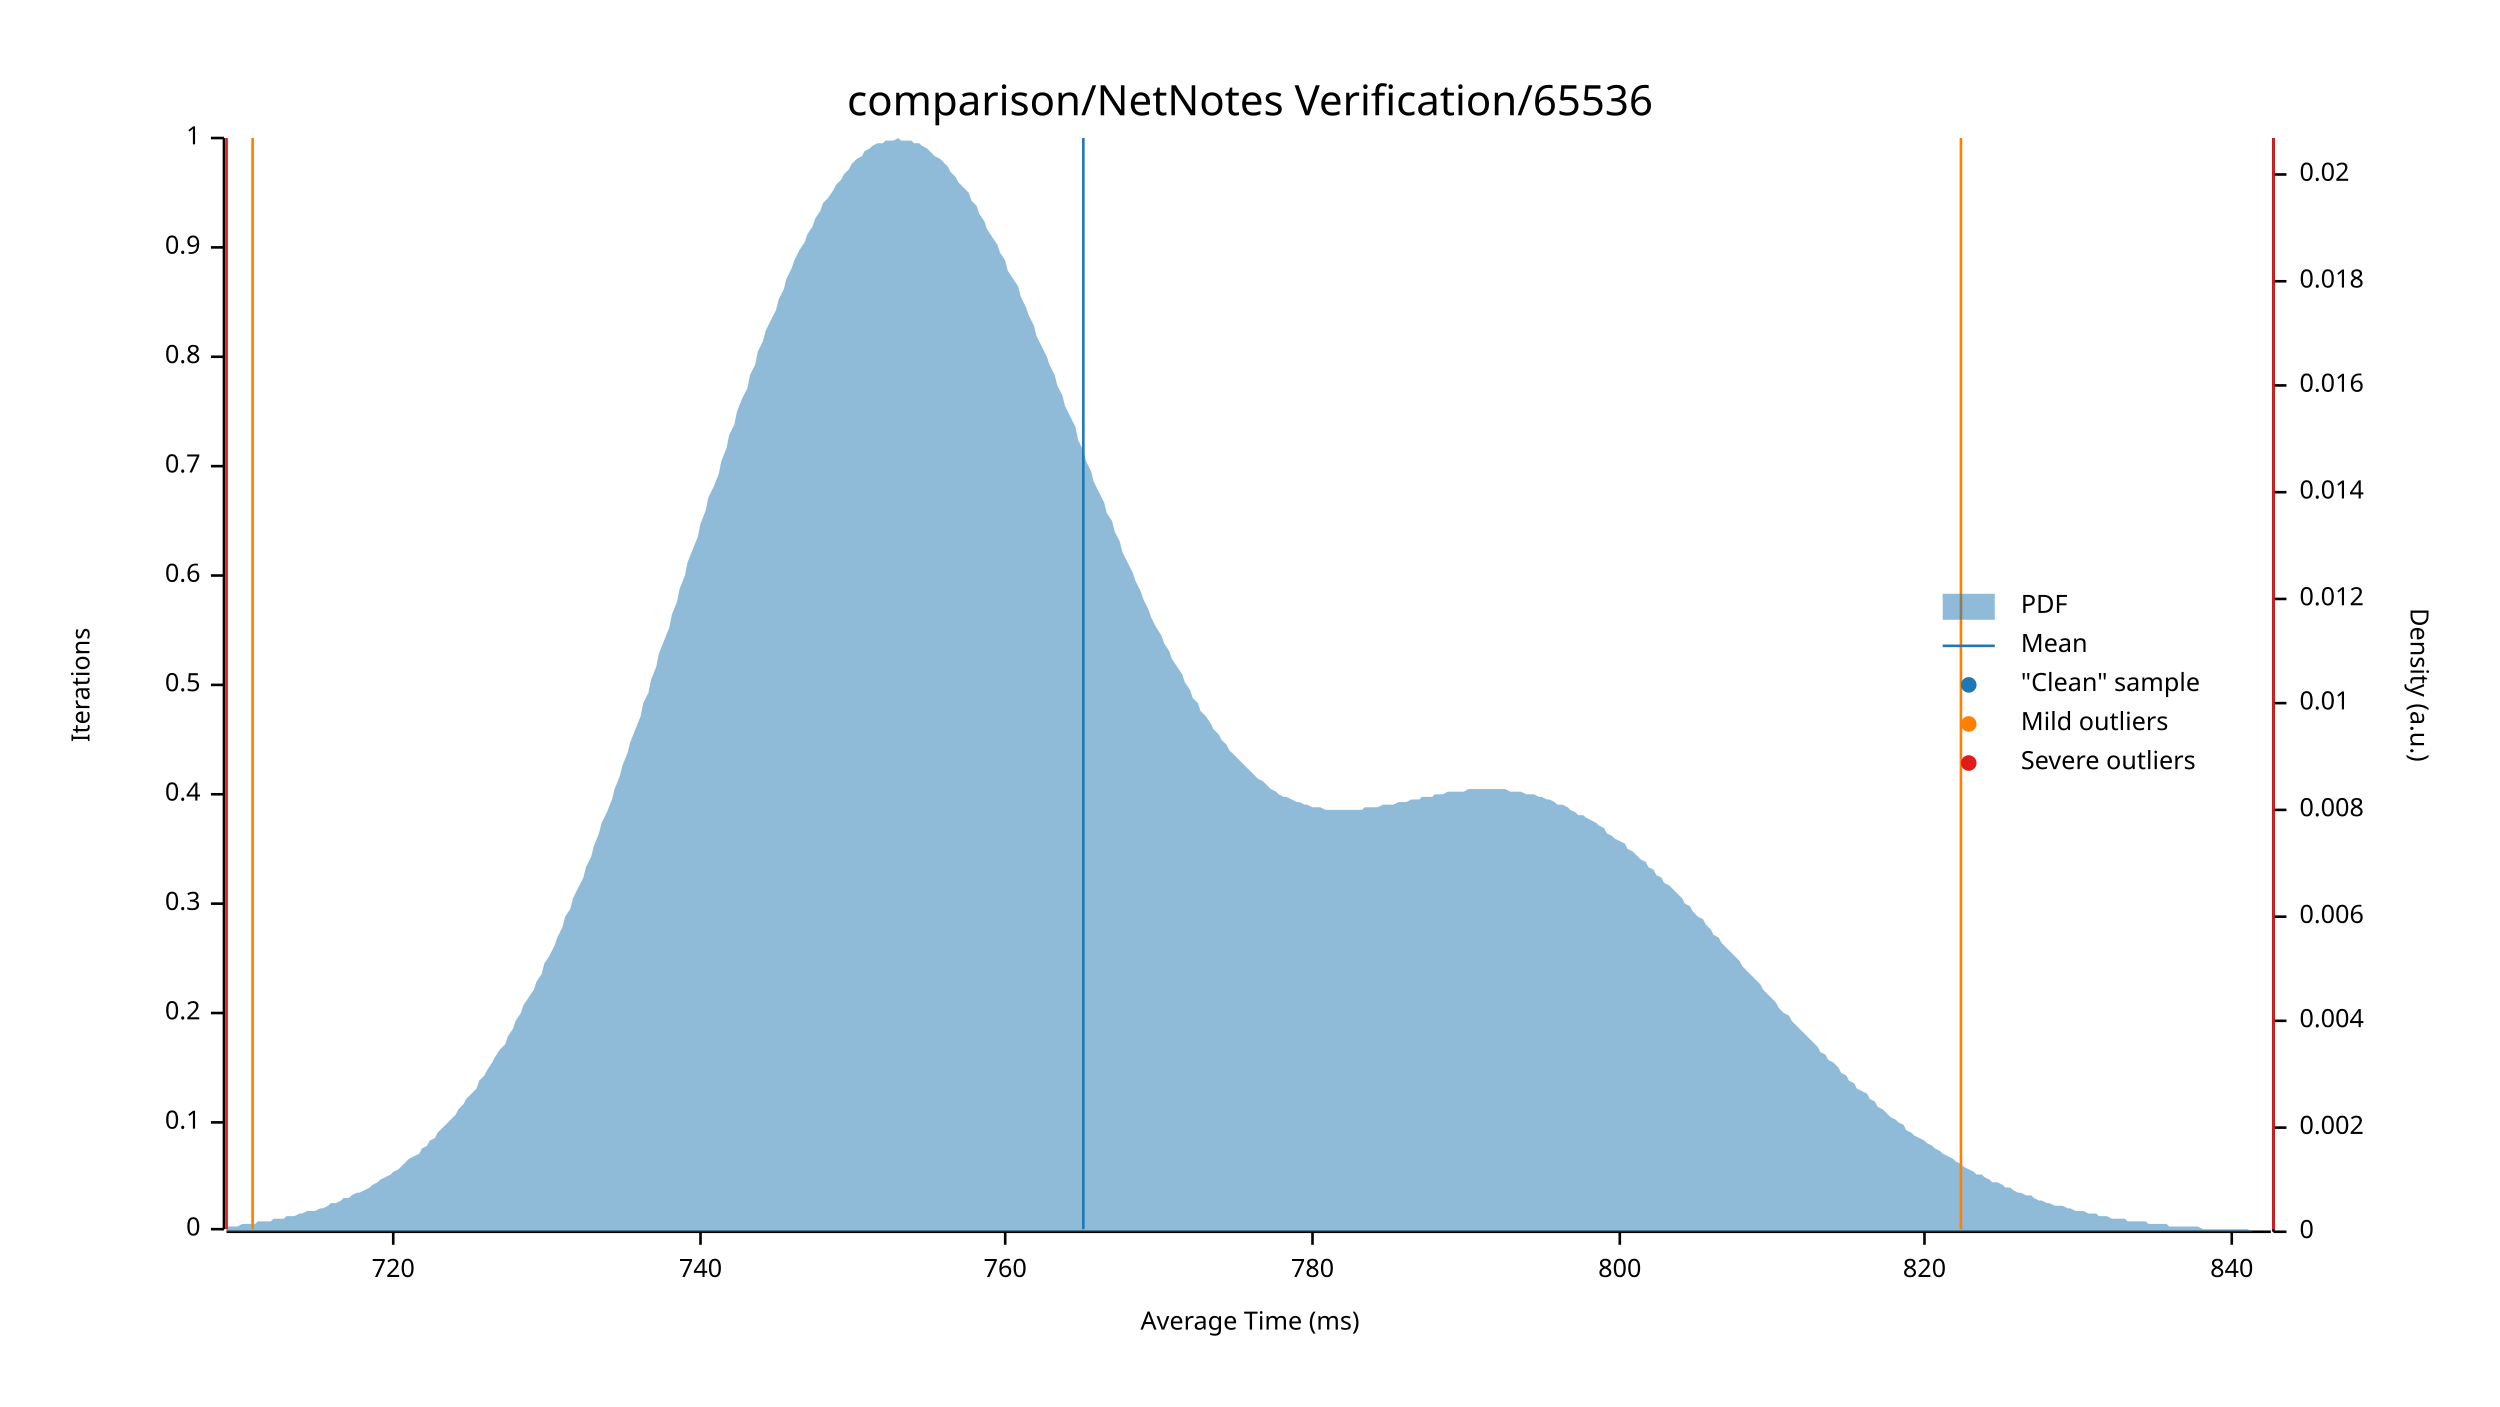
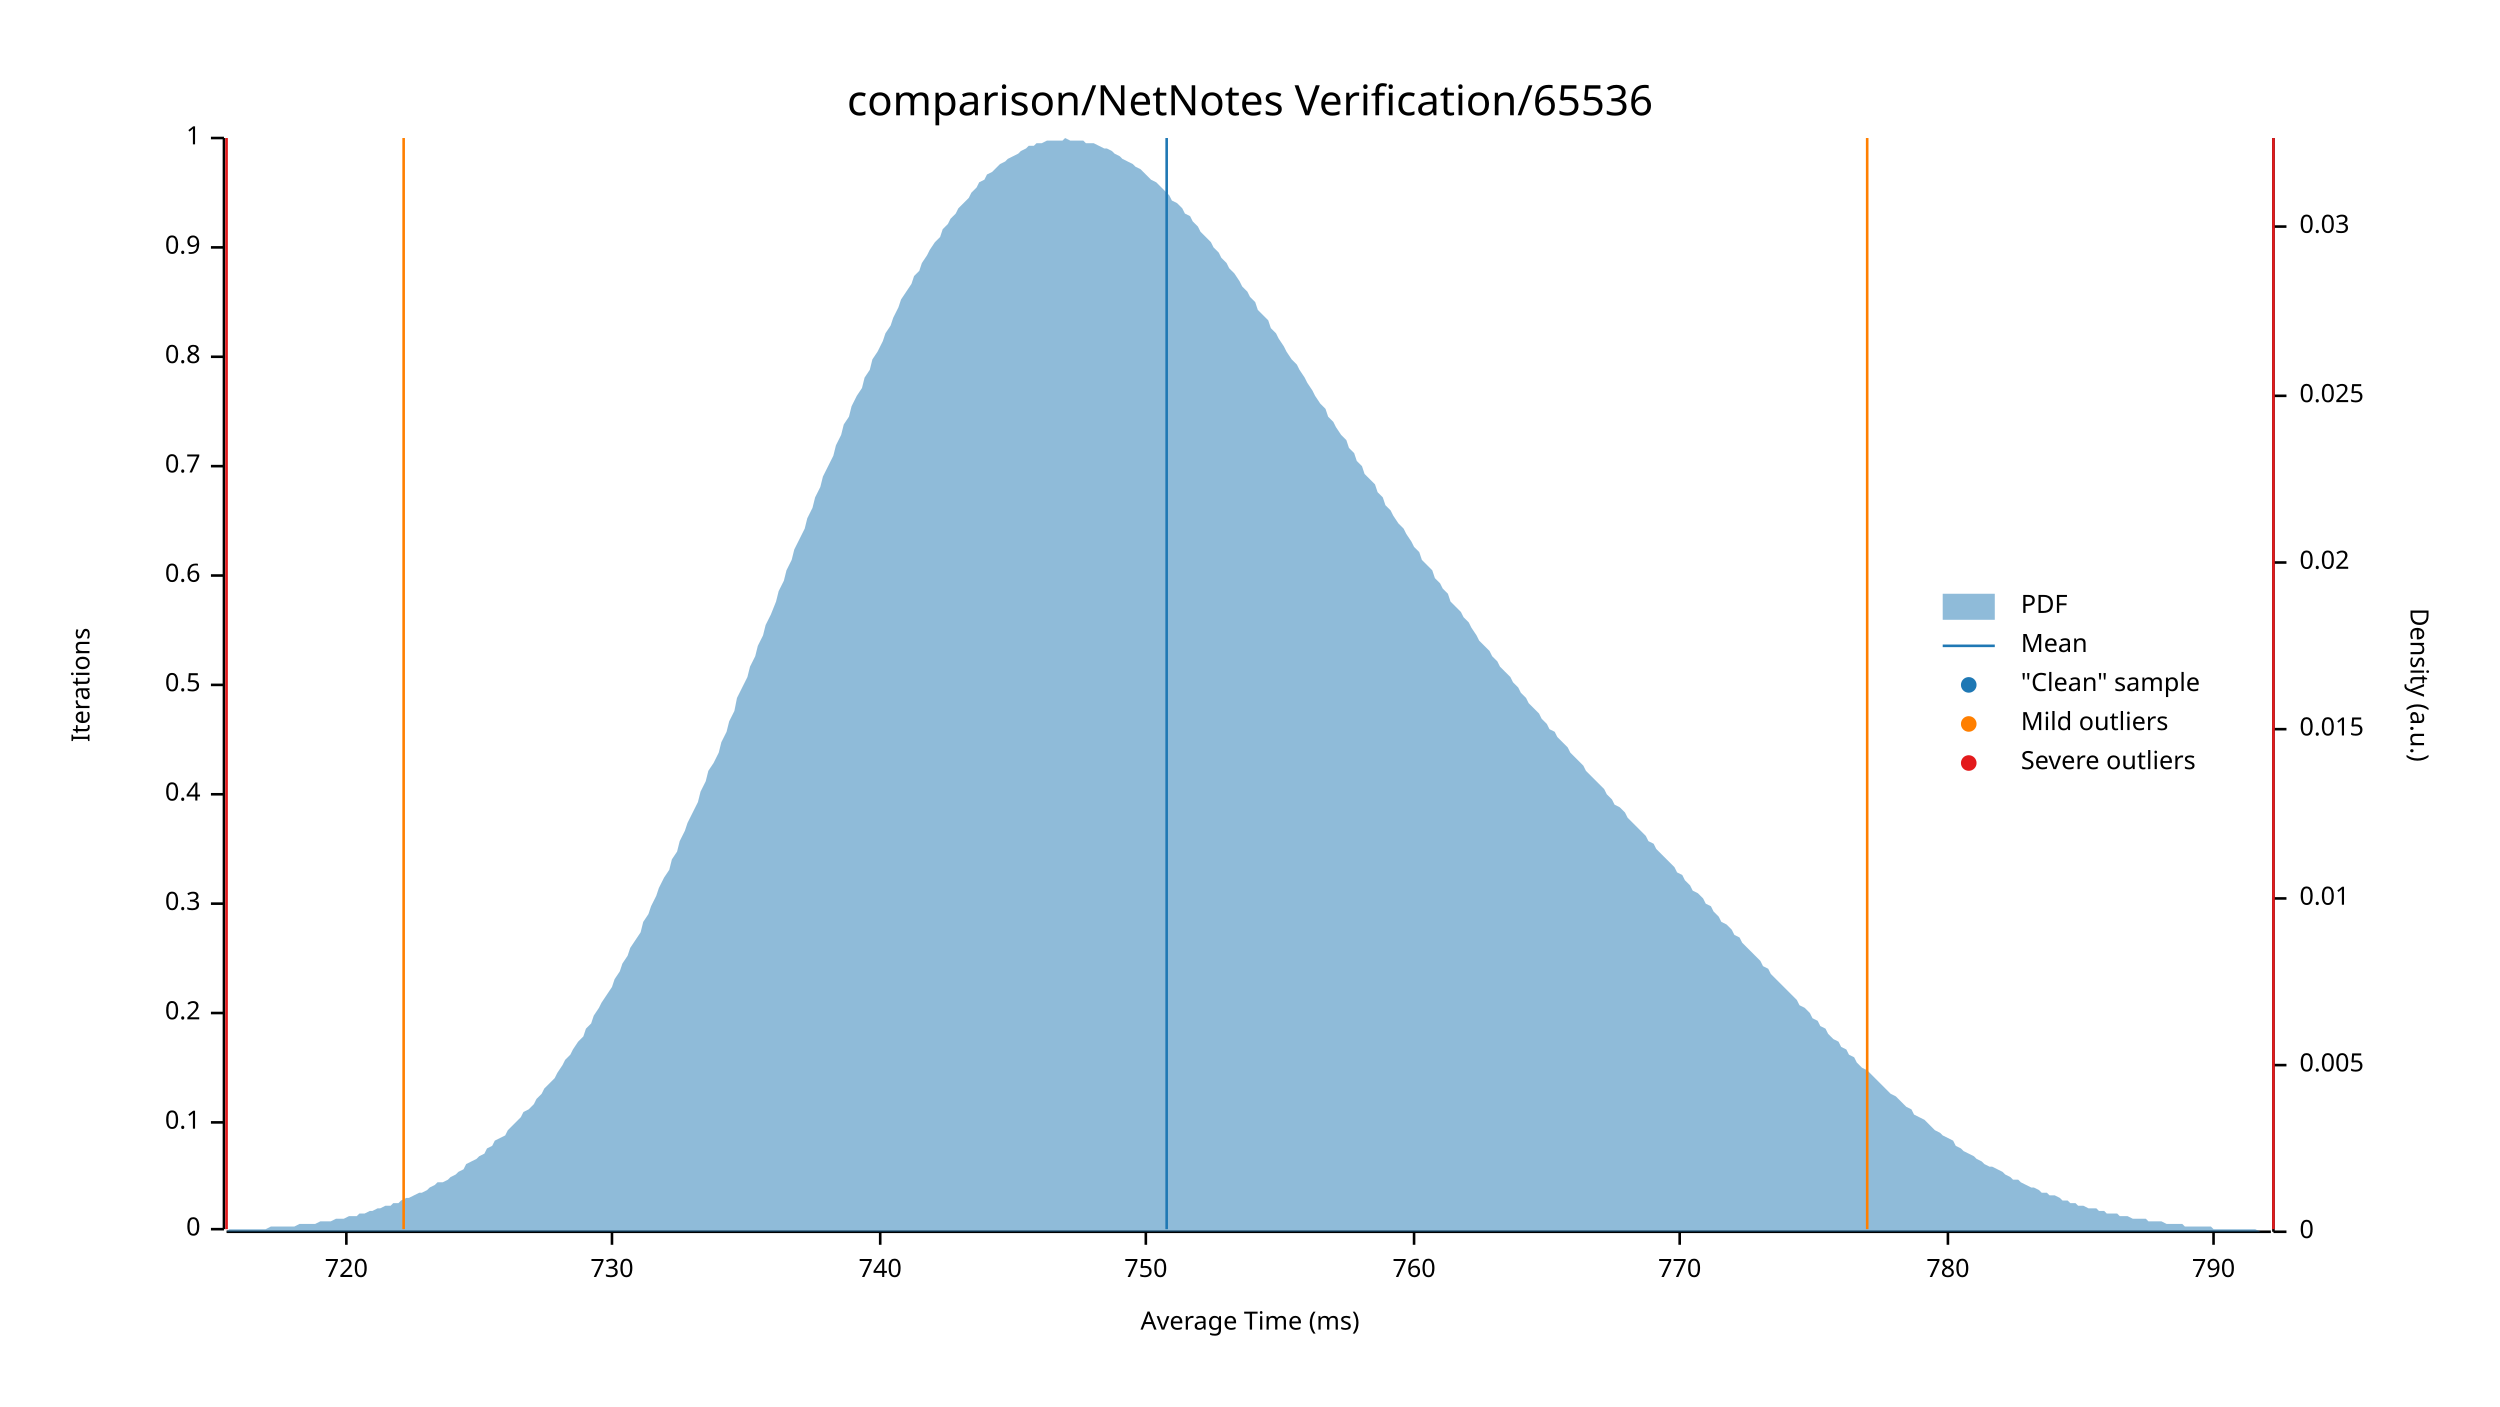
<svg xmlns="http://www.w3.org/2000/svg" width="960" height="540" viewBox="0 0 960 540">
  <text x="480" y="32" dy="0.76em" text-anchor="middle" font-family="sans-serif" font-size="16.129" opacity="1" fill="#000000">
comparison/NetNotes Verification/65536
</text>
  <text x="27" y="263" dy="0.76em" text-anchor="middle" font-family="sans-serif" font-size="9.677" opacity="1" fill="#000000" transform="rotate(270, 27, 263)">
Iterations
</text>
  <text x="480" y="513" dy="-0.5ex" text-anchor="middle" font-family="sans-serif" font-size="9.677" opacity="1" fill="#000000">
Average Time (ms)
</text>
  <polyline fill="none" opacity="1" stroke="#000000" stroke-width="1" points="86,53 86,472 " />
  <text x="77" y="472" dy="0.5ex" text-anchor="end" font-family="sans-serif" font-size="9.677" opacity="1" fill="#000000">
0
</text>
  <polyline fill="none" opacity="1" stroke="#000000" stroke-width="1" points="81,472 86,472 " />
  <text x="77" y="431" dy="0.5ex" text-anchor="end" font-family="sans-serif" font-size="9.677" opacity="1" fill="#000000">
0.1
</text>
  <polyline fill="none" opacity="1" stroke="#000000" stroke-width="1" points="81,431 86,431 " />
  <text x="77" y="389" dy="0.5ex" text-anchor="end" font-family="sans-serif" font-size="9.677" opacity="1" fill="#000000">
0.2
</text>
  <polyline fill="none" opacity="1" stroke="#000000" stroke-width="1" points="81,389 86,389 " />
  <text x="77" y="347" dy="0.5ex" text-anchor="end" font-family="sans-serif" font-size="9.677" opacity="1" fill="#000000">
0.3
</text>
  <polyline fill="none" opacity="1" stroke="#000000" stroke-width="1" points="81,347 86,347 " />
  <text x="77" y="305" dy="0.5ex" text-anchor="end" font-family="sans-serif" font-size="9.677" opacity="1" fill="#000000">
0.4
</text>
  <polyline fill="none" opacity="1" stroke="#000000" stroke-width="1" points="81,305 86,305 " />
  <text x="77" y="263" dy="0.5ex" text-anchor="end" font-family="sans-serif" font-size="9.677" opacity="1" fill="#000000">
0.5
</text>
  <polyline fill="none" opacity="1" stroke="#000000" stroke-width="1" points="81,263 86,263 " />
  <text x="77" y="221" dy="0.5ex" text-anchor="end" font-family="sans-serif" font-size="9.677" opacity="1" fill="#000000">
0.6
</text>
  <polyline fill="none" opacity="1" stroke="#000000" stroke-width="1" points="81,221 86,221 " />
  <text x="77" y="179" dy="0.5ex" text-anchor="end" font-family="sans-serif" font-size="9.677" opacity="1" fill="#000000">
0.7
</text>
  <polyline fill="none" opacity="1" stroke="#000000" stroke-width="1" points="81,179 86,179 " />
  <text x="77" y="137" dy="0.5ex" text-anchor="end" font-family="sans-serif" font-size="9.677" opacity="1" fill="#000000">
0.8
</text>
  <polyline fill="none" opacity="1" stroke="#000000" stroke-width="1" points="81,137 86,137 " />
  <text x="77" y="95" dy="0.5ex" text-anchor="end" font-family="sans-serif" font-size="9.677" opacity="1" fill="#000000">
0.9
</text>
  <polyline fill="none" opacity="1" stroke="#000000" stroke-width="1" points="81,95 86,95 " />
  <text x="77" y="53" dy="0.5ex" text-anchor="end" font-family="sans-serif" font-size="9.677" opacity="1" fill="#000000">
1
</text>
  <polyline fill="none" opacity="1" stroke="#000000" stroke-width="1" points="81,53 86,53 " />
  <polyline fill="none" opacity="1" stroke="#000000" stroke-width="1" points="87,473 872,473 " />
-   <text x="151" y="483" dy="0.76em" text-anchor="middle" font-family="sans-serif" font-size="9.677" opacity="1" fill="#000000">
+   <text x="133" y="483" dy="0.76em" text-anchor="middle" font-family="sans-serif" font-size="9.677" opacity="1" fill="#000000">
720
</text>
-   <polyline fill="none" opacity="1" stroke="#000000" stroke-width="1" points="151,473 151,478 " />
-   <text x="269" y="483" dy="0.76em" text-anchor="middle" font-family="sans-serif" font-size="9.677" opacity="1" fill="#000000">
+   <polyline fill="none" opacity="1" stroke="#000000" stroke-width="1" points="133,473 133,478 " />
+   <text x="235" y="483" dy="0.76em" text-anchor="middle" font-family="sans-serif" font-size="9.677" opacity="1" fill="#000000">
+ 730
+ </text>
+   <polyline fill="none" opacity="1" stroke="#000000" stroke-width="1" points="235,473 235,478 " />
+   <text x="338" y="483" dy="0.76em" text-anchor="middle" font-family="sans-serif" font-size="9.677" opacity="1" fill="#000000">
740
</text>
-   <polyline fill="none" opacity="1" stroke="#000000" stroke-width="1" points="269,473 269,478 " />
-   <text x="386" y="483" dy="0.76em" text-anchor="middle" font-family="sans-serif" font-size="9.677" opacity="1" fill="#000000">
+   <polyline fill="none" opacity="1" stroke="#000000" stroke-width="1" points="338,473 338,478 " />
+   <text x="440" y="483" dy="0.76em" text-anchor="middle" font-family="sans-serif" font-size="9.677" opacity="1" fill="#000000">
+ 750
+ </text>
+   <polyline fill="none" opacity="1" stroke="#000000" stroke-width="1" points="440,473 440,478 " />
+   <text x="543" y="483" dy="0.76em" text-anchor="middle" font-family="sans-serif" font-size="9.677" opacity="1" fill="#000000">
760
</text>
-   <polyline fill="none" opacity="1" stroke="#000000" stroke-width="1" points="386,473 386,478 " />
-   <text x="504" y="483" dy="0.76em" text-anchor="middle" font-family="sans-serif" font-size="9.677" opacity="1" fill="#000000">
+   <polyline fill="none" opacity="1" stroke="#000000" stroke-width="1" points="543,473 543,478 " />
+   <text x="645" y="483" dy="0.76em" text-anchor="middle" font-family="sans-serif" font-size="9.677" opacity="1" fill="#000000">
+ 770
+ </text>
+   <polyline fill="none" opacity="1" stroke="#000000" stroke-width="1" points="645,473 645,478 " />
+   <text x="748" y="483" dy="0.76em" text-anchor="middle" font-family="sans-serif" font-size="9.677" opacity="1" fill="#000000">
780
</text>
-   <polyline fill="none" opacity="1" stroke="#000000" stroke-width="1" points="504,473 504,478 " />
-   <text x="622" y="483" dy="0.76em" text-anchor="middle" font-family="sans-serif" font-size="9.677" opacity="1" fill="#000000">
- 800
+   <polyline fill="none" opacity="1" stroke="#000000" stroke-width="1" points="748,473 748,478 " />
+   <text x="850" y="483" dy="0.76em" text-anchor="middle" font-family="sans-serif" font-size="9.677" opacity="1" fill="#000000">
+ 790
</text>
-   <polyline fill="none" opacity="1" stroke="#000000" stroke-width="1" points="622,473 622,478 " />
-   <text x="739" y="483" dy="0.76em" text-anchor="middle" font-family="sans-serif" font-size="9.677" opacity="1" fill="#000000">
- 820
- </text>
-   <polyline fill="none" opacity="1" stroke="#000000" stroke-width="1" points="739,473 739,478 " />
-   <text x="857" y="483" dy="0.76em" text-anchor="middle" font-family="sans-serif" font-size="9.677" opacity="1" fill="#000000">
- 840
- </text>
-   <polyline fill="none" opacity="1" stroke="#000000" stroke-width="1" points="857,473 857,478 " />
+   <polyline fill="none" opacity="1" stroke="#000000" stroke-width="1" points="850,473 850,478 " />
  <text x="933" y="263" dy="0.76em" text-anchor="middle" font-family="sans-serif" font-size="9.677" opacity="1" fill="#000000" transform="rotate(90, 933, 263)">
Density (a.u.)
</text>
  <polyline fill="none" opacity="1" stroke="#000000" stroke-width="1" points="873,53 873,473 " />
  <text x="883" y="473" dy="0.5ex" text-anchor="start" font-family="sans-serif" font-size="9.677" opacity="1" fill="#000000">
0
</text>
  <polyline fill="none" opacity="1" stroke="#000000" stroke-width="1" points="873,473 878,473 " />
-   <text x="883" y="433" dy="0.5ex" text-anchor="start" font-family="sans-serif" font-size="9.677" opacity="1" fill="#000000">
- 0.002
+   <text x="883" y="409" dy="0.5ex" text-anchor="start" font-family="sans-serif" font-size="9.677" opacity="1" fill="#000000">
+ 0.005
</text>
-   <polyline fill="none" opacity="1" stroke="#000000" stroke-width="1" points="873,433 878,433 " />
-   <text x="883" y="392" dy="0.5ex" text-anchor="start" font-family="sans-serif" font-size="9.677" opacity="1" fill="#000000">
- 0.004
- </text>
-   <polyline fill="none" opacity="1" stroke="#000000" stroke-width="1" points="873,392 878,392 " />
-   <text x="883" y="352" dy="0.5ex" text-anchor="start" font-family="sans-serif" font-size="9.677" opacity="1" fill="#000000">
- 0.006
- </text>
-   <polyline fill="none" opacity="1" stroke="#000000" stroke-width="1" points="873,352 878,352 " />
-   <text x="883" y="311" dy="0.5ex" text-anchor="start" font-family="sans-serif" font-size="9.677" opacity="1" fill="#000000">
- 0.008
- </text>
-   <polyline fill="none" opacity="1" stroke="#000000" stroke-width="1" points="873,311 878,311 " />
-   <text x="883" y="270" dy="0.5ex" text-anchor="start" font-family="sans-serif" font-size="9.677" opacity="1" fill="#000000">
+   <polyline fill="none" opacity="1" stroke="#000000" stroke-width="1" points="873,409 878,409 " />
+   <text x="883" y="345" dy="0.5ex" text-anchor="start" font-family="sans-serif" font-size="9.677" opacity="1" fill="#000000">
0.01
</text>
-   <polyline fill="none" opacity="1" stroke="#000000" stroke-width="1" points="873,270 878,270 " />
-   <text x="883" y="230" dy="0.5ex" text-anchor="start" font-family="sans-serif" font-size="9.677" opacity="1" fill="#000000">
- 0.012
+   <polyline fill="none" opacity="1" stroke="#000000" stroke-width="1" points="873,345 878,345 " />
+   <text x="883" y="280" dy="0.5ex" text-anchor="start" font-family="sans-serif" font-size="9.677" opacity="1" fill="#000000">
+ 0.015
</text>
-   <polyline fill="none" opacity="1" stroke="#000000" stroke-width="1" points="873,230 878,230 " />
-   <text x="883" y="189" dy="0.5ex" text-anchor="start" font-family="sans-serif" font-size="9.677" opacity="1" fill="#000000">
- 0.014
- </text>
-   <polyline fill="none" opacity="1" stroke="#000000" stroke-width="1" points="873,189 878,189 " />
-   <text x="883" y="148" dy="0.5ex" text-anchor="start" font-family="sans-serif" font-size="9.677" opacity="1" fill="#000000">
- 0.016
- </text>
-   <polyline fill="none" opacity="1" stroke="#000000" stroke-width="1" points="873,148 878,148 " />
-   <text x="883" y="108" dy="0.5ex" text-anchor="start" font-family="sans-serif" font-size="9.677" opacity="1" fill="#000000">
- 0.018
- </text>
-   <polyline fill="none" opacity="1" stroke="#000000" stroke-width="1" points="873,108 878,108 " />
-   <text x="883" y="67" dy="0.5ex" text-anchor="start" font-family="sans-serif" font-size="9.677" opacity="1" fill="#000000">
+   <polyline fill="none" opacity="1" stroke="#000000" stroke-width="1" points="873,280 878,280 " />
+   <text x="883" y="216" dy="0.5ex" text-anchor="start" font-family="sans-serif" font-size="9.677" opacity="1" fill="#000000">
0.02
</text>
-   <polyline fill="none" opacity="1" stroke="#000000" stroke-width="1" points="873,67 878,67 " />
-   <polygon opacity="0.5" fill="#1F78B4" points="87,471 88,471 90,471 91,471 93,470 94,470 96,470 98,470 99,469 101,469 102,469 104,469 105,468 107,468 109,468 110,467 112,467 113,467 115,466 116,466 118,465 120,465 121,465 123,464 124,464 126,463 127,462 129,462 131,461 132,460 134,460 135,459 137,458 138,458 140,457 142,456 143,455 145,454 146,453 148,452 150,451 151,450 153,449 154,448 156,446 157,445 159,444 161,443 162,441 164,440 165,438 167,437 168,435 170,433 172,431 173,430 175,428 176,426 178,424 179,422 181,420 183,418 184,415 186,413 187,411 189,408 190,406 192,403 194,401 195,398 197,395 198,392 200,389 201,386 203,383 205,380 206,377 208,374 209,370 211,367 213,363 214,360 216,356 217,352 219,349 220,345 222,341 224,337 225,333 227,329 228,325 230,320 231,316 233,312 235,307 236,303 238,298 239,294 241,289 242,285 244,280 246,275 247,270 249,266 250,261 252,256 253,251 255,246 257,241 258,236 260,231 261,226 263,221 264,216 266,211 268,206 269,201 271,196 272,191 274,187 276,182 277,177 279,172 280,167 282,163 283,158 285,153 287,149 288,144 290,140 291,135 293,131 294,127 296,123 298,119 299,115 301,111 302,107 304,103 305,100 307,96 309,93 310,90 312,87 313,84 315,81 316,78 318,76 320,73 321,71 323,69 324,67 326,65 327,63 329,61 331,60 332,58 334,57 335,56 337,55 339,55 340,54 342,54 343,54 345,53 346,54 348,54 350,54 351,55 353,55 354,56 356,57 357,58 359,60 361,61 362,62 364,64 365,66 367,68 368,70 370,72 372,74 373,77 375,79 376,82 378,85 379,88 381,91 383,94 384,97 386,100 387,104 389,107 391,110 392,114 394,118 395,121 397,125 398,129 400,133 402,137 403,140 405,144 406,148 408,152 409,156 411,160 413,164 414,169 416,173 417,177 419,181 420,185 422,189 424,193 425,197 427,200 428,204 430,208 431,212 433,216 435,220 436,223 438,227 439,230 441,234 442,237 444,241 446,244 447,247 449,250 450,253 452,256 454,259 455,262 457,265 458,268 460,270 461,273 463,275 465,278 466,280 468,282 469,284 471,286 472,288 474,290 476,292 477,293 479,295 480,296 482,298 483,299 485,300 487,302 488,303 490,304 491,305 493,306 494,306 496,307 498,308 499,308 501,309 502,309 504,310 505,310 507,310 509,311 510,311 512,311 513,311 515,311 517,311 518,311 520,311 521,311 523,311 524,310 526,310 528,310 529,310 531,309 532,309 534,309 535,309 537,308 539,308 540,308 542,307 543,307 545,307 546,306 548,306 550,306 551,305 553,305 554,305 556,304 557,304 559,304 561,304 562,304 564,303 565,303 567,303 568,303 570,303 572,303 573,303 575,303 576,303 578,303 580,304 581,304 583,304 584,304 586,305 587,305 589,305 591,306 592,306 594,307 595,307 597,308 598,309 600,309 602,310 603,311 605,312 606,313 608,313 609,314 611,315 613,316 614,317 616,318 617,320 619,321 620,322 622,323 624,324 625,326 627,327 628,328 630,330 632,331 633,333 635,334 636,336 638,337 639,339 641,340 643,342 644,343 646,345 647,347 649,348 650,350 652,352 654,353 655,355 657,357 658,359 660,360 661,362 663,364 665,366 666,367 668,369 669,371 671,373 672,374 674,376 676,378 677,380 679,382 680,383 682,385 683,387 685,389 687,390 688,392 690,394 691,395 693,397 695,399 696,400 698,402 699,404 701,405 702,407 704,408 706,410 707,412 709,413 710,415 712,416 713,418 715,419 717,420 718,422 720,423 721,425 723,426 724,427 726,429 728,430 729,431 731,432 732,434 734,435 735,436 737,437 739,438 740,439 742,440 743,441 745,442 746,443 748,444 750,445 751,446 753,447 754,448 756,449 758,450 759,451 761,451 762,452 764,453 765,454 767,454 769,455 770,456 772,456 773,457 775,458 776,458 778,459 780,459 781,460 783,461 784,461 786,462 787,462 789,463 791,463 792,463 794,464 795,464 797,465 798,465 800,465 802,466 803,466 805,466 806,467 808,467 809,467 811,468 813,468 814,468 816,468 817,469 819,469 821,469 822,469 824,469 825,470 827,470 828,470 830,470 832,470 833,471 835,471 836,471 838,471 839,471 841,471 843,471 844,471 846,472 847,472 849,472 850,472 852,472 854,472 855,472 857,472 858,472 860,472 861,472 863,472 865,473 866,473 868,473 869,473 871,473 873,473 873,473 87,473 " />
-   <polyline fill="none" opacity="1" stroke="#1F78B4" stroke-width="1" points="416,472 416,53 " />
-   <polyline fill="none" opacity="1" stroke="#FF7F00" stroke-width="1" points="97,472 97,53 " />
-   <polyline fill="none" opacity="1" stroke="#FF7F00" stroke-width="1" points="753,472 753,53 " />
+   <polyline fill="none" opacity="1" stroke="#000000" stroke-width="1" points="873,216 878,216 " />
+   <text x="883" y="152" dy="0.5ex" text-anchor="start" font-family="sans-serif" font-size="9.677" opacity="1" fill="#000000">
+ 0.025
+ </text>
+   <polyline fill="none" opacity="1" stroke="#000000" stroke-width="1" points="873,152 878,152 " />
+   <text x="883" y="87" dy="0.5ex" text-anchor="start" font-family="sans-serif" font-size="9.677" opacity="1" fill="#000000">
+ 0.03
+ </text>
+   <polyline fill="none" opacity="1" stroke="#000000" stroke-width="1" points="873,87 878,87 " />
+   <polygon opacity="0.5" fill="#1F78B4" points="87,473 88,472 90,472 91,472 93,472 94,472 96,472 98,472 99,472 101,472 102,472 104,471 105,471 107,471 109,471 110,471 112,471 113,471 115,470 116,470 118,470 120,470 121,470 123,469 124,469 126,469 127,469 129,468 131,468 132,468 134,467 135,467 137,467 138,466 140,466 142,465 143,465 145,464 146,464 148,463 150,463 151,462 153,462 154,461 156,460 157,460 159,459 161,458 162,458 164,457 165,456 167,455 168,454 170,454 172,453 173,452 175,451 176,450 178,449 179,447 181,446 183,445 184,444 186,443 187,441 189,440 190,438 192,437 194,436 195,434 197,432 198,431 200,429 201,427 203,426 205,424 206,422 208,420 209,418 211,416 213,414 214,412 216,409 217,407 219,405 220,403 222,400 224,398 225,395 227,393 228,390 230,387 231,385 233,382 235,379 236,376 238,373 239,370 241,367 242,364 244,361 246,358 247,354 249,351 250,348 252,344 253,341 255,337 257,334 258,330 260,327 261,323 263,319 264,316 266,312 268,308 269,304 271,300 272,296 274,293 276,289 277,285 279,281 280,277 282,273 283,268 285,264 287,260 288,256 290,252 291,248 293,244 294,240 296,236 298,231 299,227 301,223 302,219 304,215 305,211 307,207 309,203 310,199 312,195 313,191 315,187 316,183 318,179 320,175 321,171 323,167 324,163 326,160 327,156 329,152 331,149 332,145 334,142 335,138 337,135 339,131 340,128 342,125 343,122 345,118 346,115 348,112 350,109 351,106 353,104 354,101 356,98 357,96 359,93 361,91 362,88 364,86 365,84 367,82 368,80 370,78 372,76 373,74 375,72 376,70 378,69 379,67 381,66 383,64 384,63 386,62 387,61 389,60 391,59 392,58 394,57 395,56 397,56 398,55 400,55 402,54 403,54 405,54 406,54 408,54 409,53 411,54 413,54 414,54 416,54 417,55 419,55 420,55 422,56 424,57 425,57 427,58 428,59 430,60 431,61 433,62 435,63 436,64 438,65 439,66 441,68 442,69 444,70 446,72 447,73 449,75 450,77 452,78 454,80 455,82 457,83 458,85 460,87 461,89 463,91 465,93 466,95 468,97 469,99 471,101 472,103 474,105 476,108 477,110 479,112 480,114 482,116 483,119 485,121 487,123 488,126 490,128 491,130 493,133 494,135 496,138 498,140 499,142 501,145 502,147 504,150 505,152 507,155 509,157 510,160 512,162 513,164 515,167 517,169 518,172 520,174 521,177 523,179 524,182 526,184 528,186 529,189 531,191 532,194 534,196 535,198 537,201 539,203 540,205 542,208 543,210 545,212 546,215 548,217 550,219 551,222 553,224 554,226 556,228 557,231 559,233 561,235 562,237 564,239 565,241 567,244 568,246 570,248 572,250 573,252 575,254 576,256 578,258 580,260 581,262 583,264 584,266 586,268 587,270 589,272 591,274 592,276 594,278 595,280 597,281 598,283 600,285 602,287 603,289 605,291 606,292 608,294 609,296 611,298 613,300 614,301 616,303 617,305 619,307 620,309 622,310 624,312 625,314 627,316 628,317 630,319 632,321 633,323 635,324 636,326 638,328 639,329 641,331 643,333 644,335 646,336 647,338 649,340 650,342 652,343 654,345 655,347 657,348 658,350 660,352 661,354 663,355 665,357 666,359 668,360 669,362 671,364 672,365 674,367 676,369 677,371 679,372 680,374 682,376 683,377 685,379 687,381 688,382 690,384 691,386 693,387 695,389 696,391 698,392 699,394 701,395 702,397 704,399 706,400 707,402 709,403 710,405 712,406 713,408 715,410 717,411 718,412 720,414 721,415 723,417 724,418 726,420 728,421 729,422 731,424 732,425 734,426 735,428 737,429 739,430 740,431 742,433 743,434 745,435 746,436 748,437 750,438 751,440 753,441 754,442 756,443 758,444 759,445 761,446 762,447 764,448 765,448 767,449 769,450 770,451 772,452 773,453 775,453 776,454 778,455 780,456 781,456 783,457 784,458 786,458 787,459 789,459 791,460 792,461 794,461 795,462 797,462 798,463 800,463 802,464 803,464 805,464 806,465 808,465 809,466 811,466 813,466 814,467 816,467 817,467 819,468 821,468 822,468 824,468 825,469 827,469 828,469 830,469 832,470 833,470 835,470 836,470 838,470 839,471 841,471 843,471 844,471 846,471 847,471 849,471 850,472 852,472 854,472 855,472 857,472 858,472 860,472 861,472 863,472 865,472 866,472 868,473 869,473 871,473 873,473 873,473 87,473 " />
+   <polyline fill="none" opacity="1" stroke="#1F78B4" stroke-width="1" points="448,472 448,53 " />
+   <polyline fill="none" opacity="1" stroke="#FF7F00" stroke-width="1" points="155,472 155,53 " />
+   <polyline fill="none" opacity="1" stroke="#FF7F00" stroke-width="1" points="717,472 717,53 " />
  <polyline fill="none" opacity="1" stroke="#E31A1C" stroke-width="1" points="87,472 87,53 " />
  <polyline fill="none" opacity="1" stroke="#E31A1C" stroke-width="1" points="873,472 873,53 " />
  <text x="776" y="228" dy="0.76em" text-anchor="start" font-family="sans-serif" font-size="9.677" opacity="1" fill="#000000">
PDF
</text>
  <text x="776" y="243" dy="0.76em" text-anchor="start" font-family="sans-serif" font-size="9.677" opacity="1" fill="#000000">
Mean
</text>
  <text x="776" y="258" dy="0.76em" text-anchor="start" font-family="sans-serif" font-size="9.677" opacity="1" fill="#000000">
"Clean" sample
</text>
  <text x="776" y="273" dy="0.76em" text-anchor="start" font-family="sans-serif" font-size="9.677" opacity="1" fill="#000000">
Mild outliers
</text>
  <text x="776" y="288" dy="0.76em" text-anchor="start" font-family="sans-serif" font-size="9.677" opacity="1" fill="#000000">
Severe outliers
</text>
  <rect x="746" y="228" width="20" height="10" opacity="0.5" fill="#1F78B4" stroke="none" />
  <polyline fill="none" opacity="1" stroke="#1F78B4" stroke-width="1" points="746,248 766,248 " />
  <circle cx="756" cy="263" r="3" opacity="1" fill="#1F78B4" stroke="none" stroke-width="1" />
  <circle cx="756" cy="278" r="3" opacity="1" fill="#FF7F00" stroke="none" stroke-width="1" />
  <circle cx="756" cy="293" r="3" opacity="1" fill="#E31A1C" stroke="none" stroke-width="1" />
</svg>
